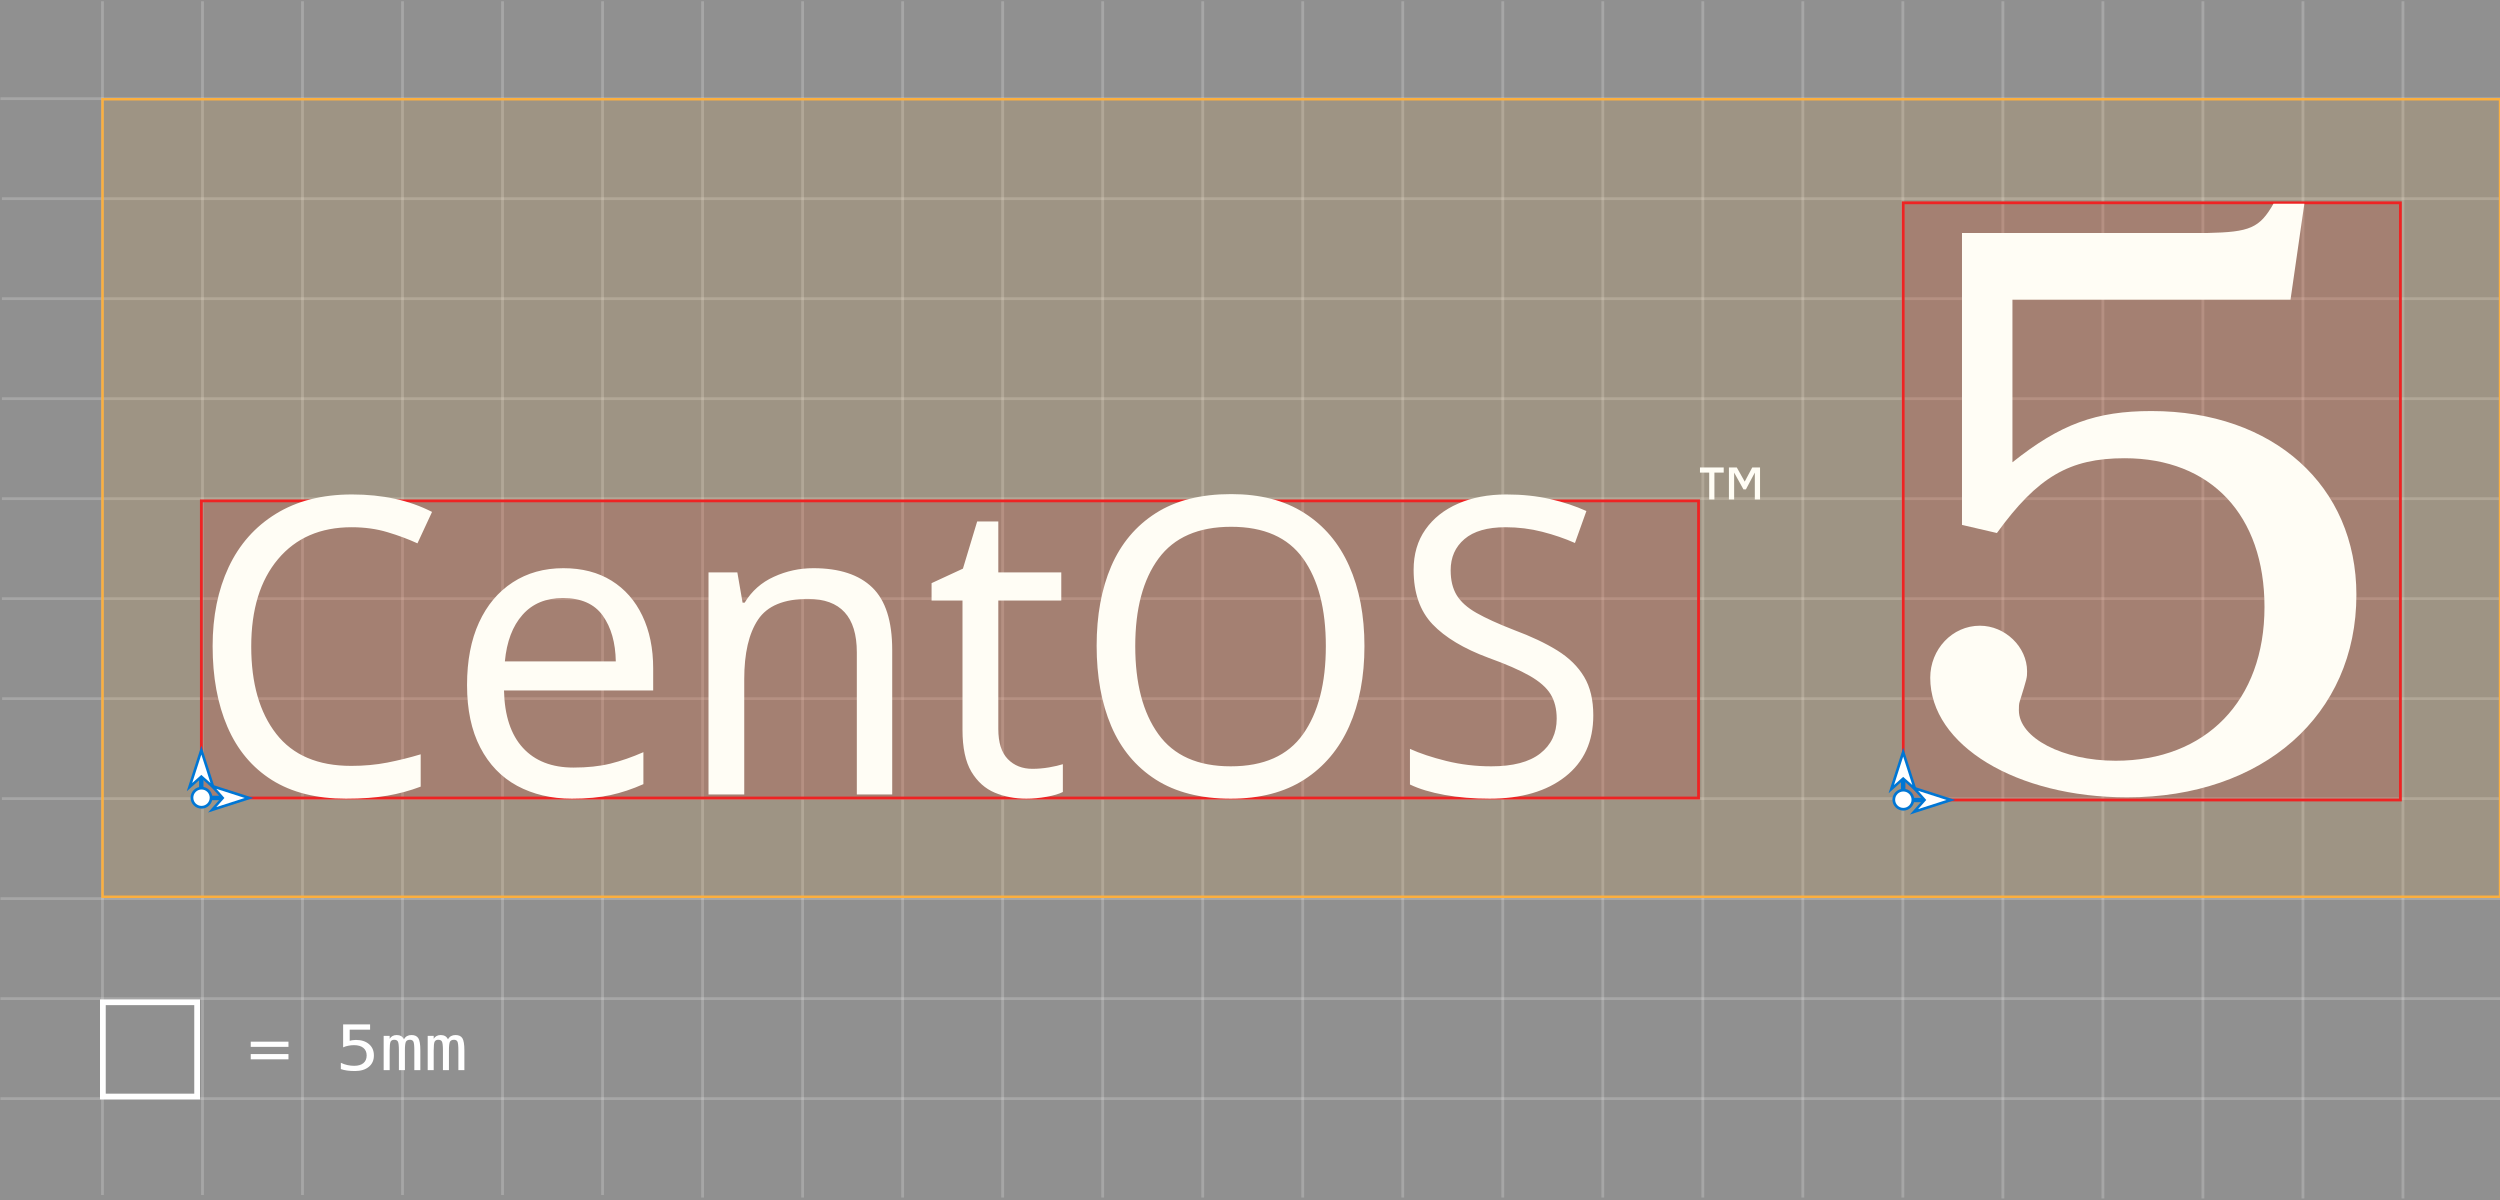
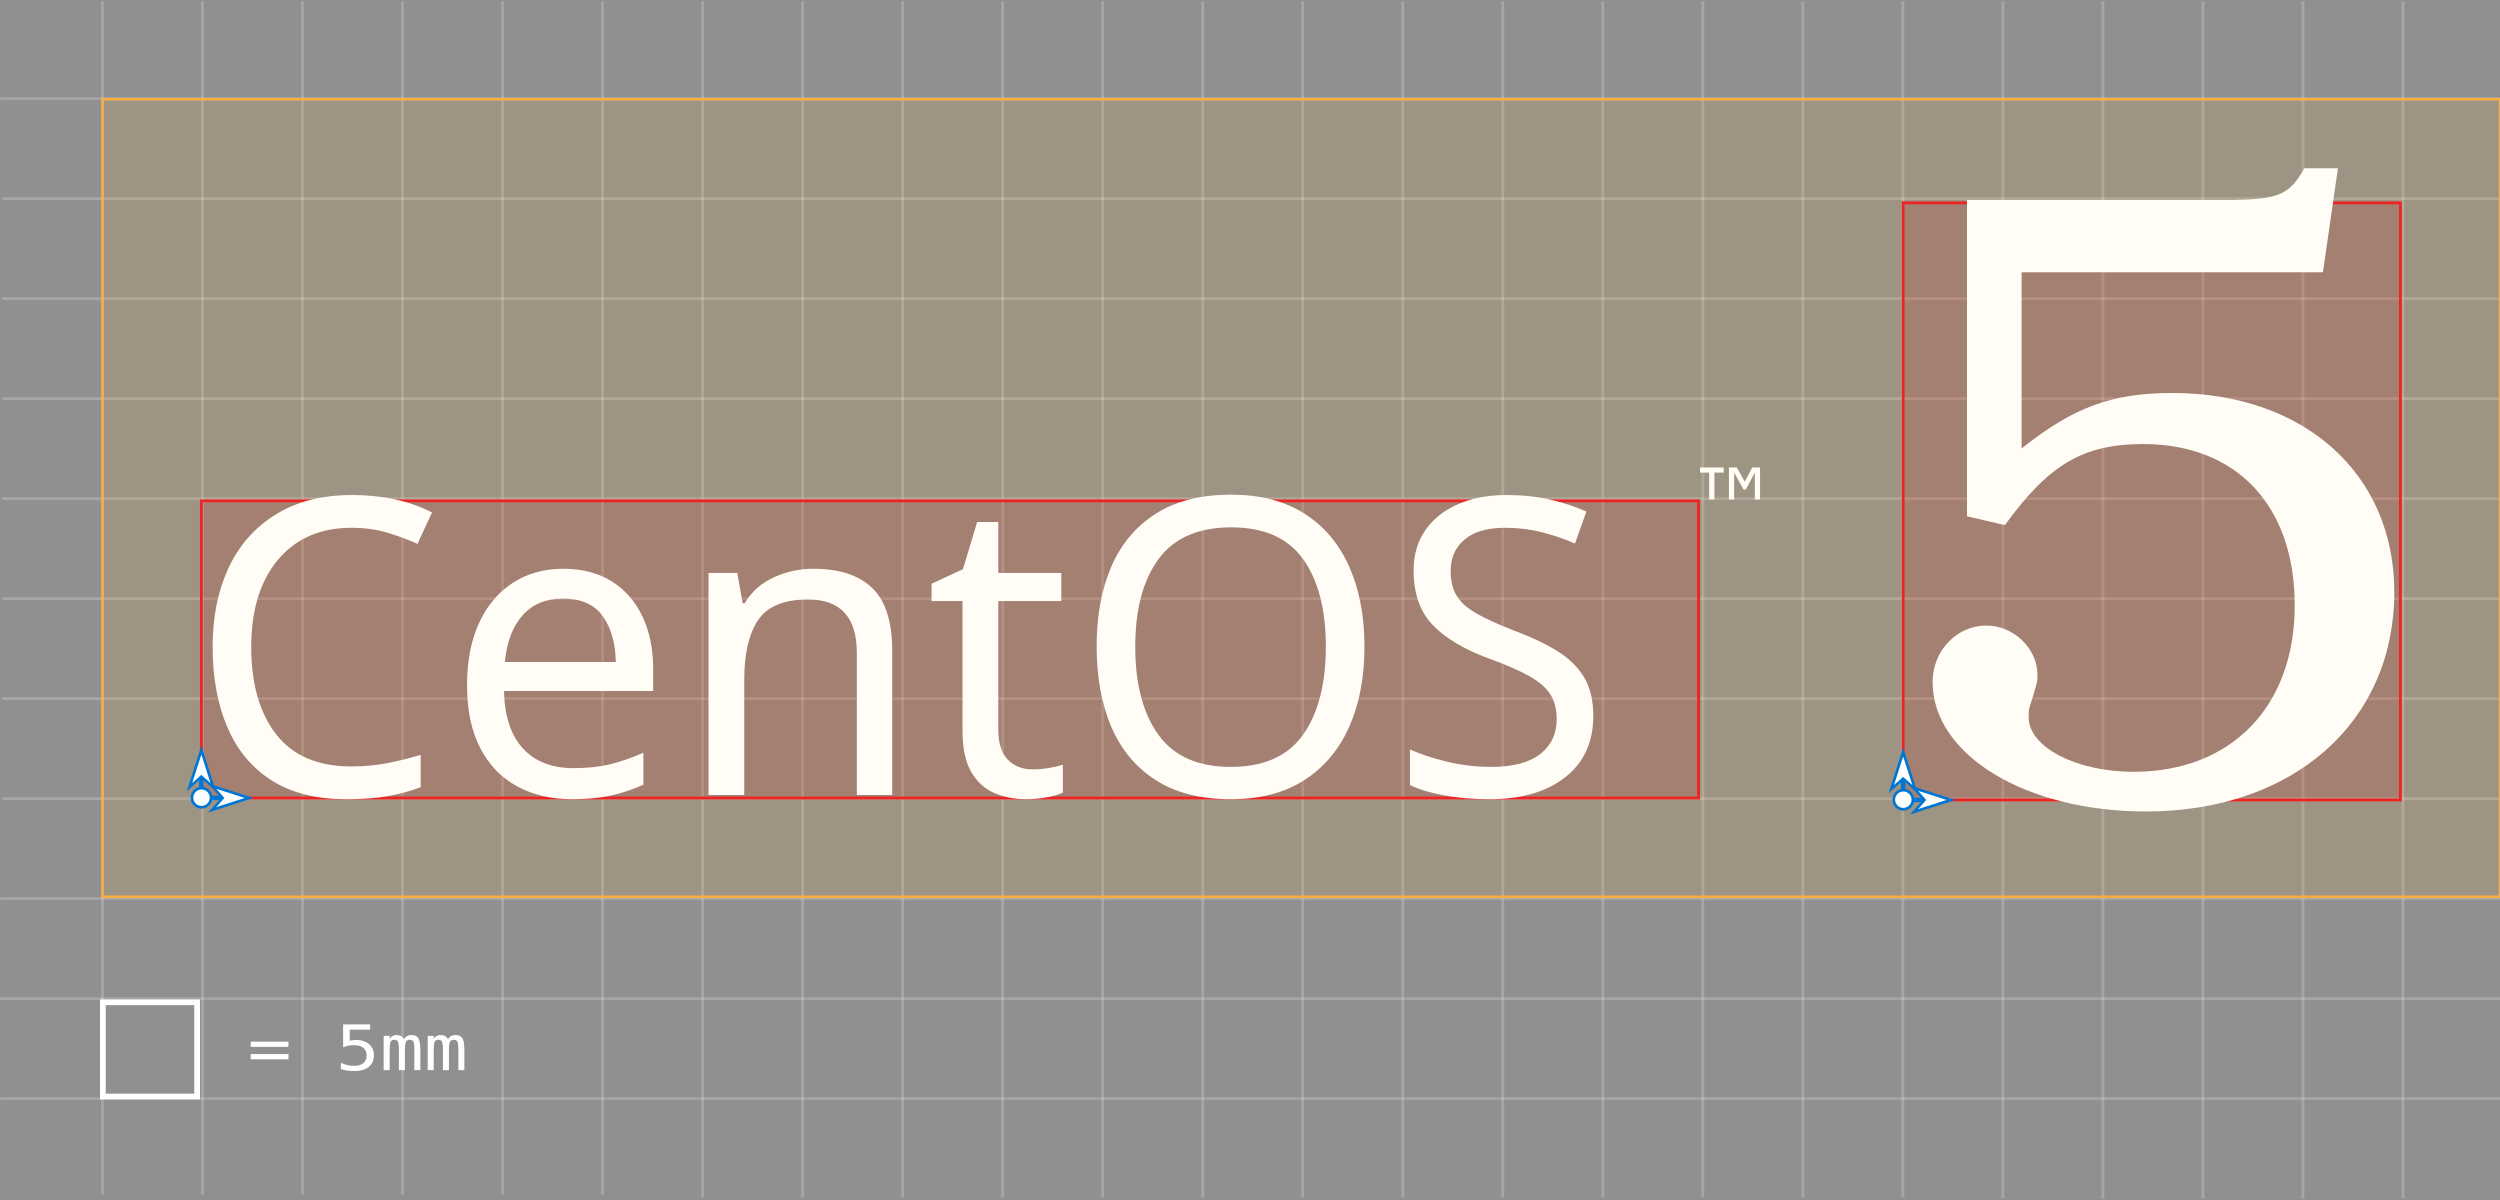
<svg xmlns="http://www.w3.org/2000/svg" xmlns:xlink="http://www.w3.org/1999/xlink" width="442.913" height="212.598" id="svg3106" version="1.0">
-   <defs id="defs3108" />
+   <defs id="defs3108">
+     </defs>
  <g id="layer1" transform="translate(-0.2825948,-822.1534)">
    <rect style="fill:#8c8c8c;fill-opacity:0.955;stroke:none;stroke-width:1;stroke-linecap:round;stroke-linejoin:miter;stroke-miterlimit:4;stroke-dasharray:none;stroke-dashoffset:0;stroke-opacity:0.089;display:inline" id="CENTOSARTWORK" width="460.63" height="212.598" x="0.283" y="822.153" clip-path="none" />
    <g id="g11130" style="stroke:#ffffff;stroke-width:0.5;stroke-miterlimit:4;stroke-dasharray:none;stroke-opacity:0.196">
      <path id="path3685" d="M 18.436,822.377 L 18.436,1033.87" style="fill:none;fill-rule:evenodd;stroke:#ffffff;stroke-width:0.5;stroke-linecap:butt;stroke-linejoin:miter;stroke-miterlimit:4;stroke-dasharray:none;stroke-opacity:0.196;display:inline" />
      <path style="fill:none;fill-rule:evenodd;stroke:#ffffff;stroke-width:0.5;stroke-linecap:butt;stroke-linejoin:miter;stroke-miterlimit:4;stroke-dasharray:none;stroke-opacity:0.196;display:inline" d="M 36.156,822.377 L 36.156,1033.868" id="path3687" />
      <path id="path3689" d="M 53.876,822.377 L 53.876,1033.868" style="fill:none;fill-rule:evenodd;stroke:#ffffff;stroke-width:0.5;stroke-linecap:butt;stroke-linejoin:miter;stroke-miterlimit:4;stroke-dasharray:none;stroke-opacity:0.196;display:inline" />
      <path style="fill:none;fill-rule:evenodd;stroke:#ffffff;stroke-width:0.5;stroke-linecap:butt;stroke-linejoin:miter;stroke-miterlimit:4;stroke-dasharray:none;stroke-opacity:0.196;display:inline" d="M 71.597,822.377 L 71.597,1033.868" id="path3691" />
      <path id="path3693" d="M 89.317,822.377 L 89.317,1033.868" style="fill:none;fill-rule:evenodd;stroke:#ffffff;stroke-width:0.5;stroke-linecap:butt;stroke-linejoin:miter;stroke-miterlimit:4;stroke-dasharray:none;stroke-opacity:0.196;display:inline" />
      <path style="fill:none;fill-rule:evenodd;stroke:#ffffff;stroke-width:0.5;stroke-linecap:butt;stroke-linejoin:miter;stroke-miterlimit:4;stroke-dasharray:none;stroke-opacity:0.196;display:inline" d="M 107.038,822.377 L 107.038,1033.868" id="path3695" />
      <path id="path3697" d="M 124.758,822.377 L 124.758,1034.314" style="fill:none;fill-rule:evenodd;stroke:#ffffff;stroke-width:0.5;stroke-linecap:butt;stroke-linejoin:miter;stroke-miterlimit:4;stroke-dasharray:none;stroke-opacity:0.196;display:inline" />
      <path style="fill:none;fill-rule:evenodd;stroke:#ffffff;stroke-width:0.5;stroke-linecap:butt;stroke-linejoin:miter;stroke-miterlimit:4;stroke-dasharray:none;stroke-opacity:0.196;display:inline" d="M 142.478,822.377 L 142.478,1034.314" id="path3699" />
      <path id="path3701" d="M 160.199,822.377 L 160.199,1034.314" style="fill:none;fill-rule:evenodd;stroke:#ffffff;stroke-width:0.5;stroke-linecap:butt;stroke-linejoin:miter;stroke-miterlimit:4;stroke-dasharray:none;stroke-opacity:0.196;display:inline" />
      <path style="fill:none;fill-rule:evenodd;stroke:#ffffff;stroke-width:0.5;stroke-linecap:butt;stroke-linejoin:miter;stroke-miterlimit:4;stroke-dasharray:none;stroke-opacity:0.196;display:inline" d="M 177.919,822.377 L 177.919,1034.314" id="path3703" />
      <path id="path3705" d="M 195.639,822.377 L 195.639,1034.314" style="fill:none;fill-rule:evenodd;stroke:#ffffff;stroke-width:0.5;stroke-linecap:butt;stroke-linejoin:miter;stroke-miterlimit:4;stroke-dasharray:none;stroke-opacity:0.196;display:inline" />
      <path style="fill:none;fill-rule:evenodd;stroke:#ffffff;stroke-width:0.5;stroke-linecap:butt;stroke-linejoin:miter;stroke-miterlimit:4;stroke-dasharray:none;stroke-opacity:0.196;display:inline" d="M 213.36,822.377 L 213.36,1034.314" id="path3707" />
      <path id="path3709" d="M 231.08,822.377 L 231.08,1034.314" style="fill:none;fill-rule:evenodd;stroke:#ffffff;stroke-width:0.5;stroke-linecap:butt;stroke-linejoin:miter;stroke-miterlimit:4;stroke-dasharray:none;stroke-opacity:0.196;display:inline" />
      <path style="fill:none;fill-rule:evenodd;stroke:#ffffff;stroke-width:0.5;stroke-linecap:butt;stroke-linejoin:miter;stroke-miterlimit:4;stroke-dasharray:none;stroke-opacity:0.196;display:inline" d="M 284.241,822.377 L 284.241,1034.314" id="path3711" />
      <path id="path3713" d="M 266.521,822.377 L 266.521,1034.314" style="fill:none;fill-rule:evenodd;stroke:#ffffff;stroke-width:0.5;stroke-linecap:butt;stroke-linejoin:miter;stroke-miterlimit:4;stroke-dasharray:none;stroke-opacity:0.196;display:inline" />
      <path style="fill:none;fill-rule:evenodd;stroke:#ffffff;stroke-width:0.491;stroke-linecap:square;stroke-linejoin:miter;stroke-miterlimit:4;stroke-dasharray:none;stroke-opacity:0.196;display:inline" d="M 0.603,1016.79 L 460.742,1016.79" id="path3719" />
      <path id="path3721" d="M 0.603,999.074 L 460.742,999.074" style="fill:none;fill-rule:evenodd;stroke:#ffffff;stroke-width:0.491;stroke-linecap:square;stroke-linejoin:miter;stroke-miterlimit:4;stroke-dasharray:none;stroke-opacity:0.196;display:inline" />
      <path style="fill:none;fill-rule:evenodd;stroke:#ffffff;stroke-width:0.491;stroke-linecap:square;stroke-linejoin:miter;stroke-miterlimit:4;stroke-dasharray:none;stroke-opacity:0.196;display:inline" d="M 0.605,981.359 L 460.742,981.359" id="path3723" />
      <path id="path3725" d="M 0.865,963.643 L 460.742,963.643" style="fill:none;fill-rule:evenodd;stroke:#ffffff;stroke-width:0.491;stroke-linecap:square;stroke-linejoin:miter;stroke-miterlimit:4;stroke-dasharray:none;stroke-opacity:0.196;display:inline" />
      <path style="fill:none;fill-rule:evenodd;stroke:#ffffff;stroke-width:0.491;stroke-linecap:square;stroke-linejoin:miter;stroke-miterlimit:4;stroke-dasharray:none;stroke-opacity:0.196;display:inline" d="M 0.909,945.928 L 460.742,945.928" id="path3727" />
      <path id="path3729" d="M 0.865,928.212 L 460.742,928.212" style="fill:none;fill-rule:evenodd;stroke:#ffffff;stroke-width:0.491;stroke-linecap:square;stroke-linejoin:miter;stroke-miterlimit:4;stroke-dasharray:none;stroke-opacity:0.196;display:inline" />
      <path style="fill:none;fill-rule:evenodd;stroke:#ffffff;stroke-width:0.5;stroke-linecap:butt;stroke-linejoin:miter;stroke-miterlimit:4;stroke-dasharray:none;stroke-opacity:0.196;display:inline" d="M 248.801,822.377 L 248.801,1034.314" id="path3785" />
      <path id="path3787" d="M 301.962,822.377 L 301.962,1034.314" style="fill:none;fill-rule:evenodd;stroke:#ffffff;stroke-width:0.5;stroke-linecap:butt;stroke-linejoin:miter;stroke-miterlimit:4;stroke-dasharray:none;stroke-opacity:0.196;display:inline" />
      <path style="fill:none;fill-rule:evenodd;stroke:#ffffff;stroke-width:0.5;stroke-linecap:butt;stroke-linejoin:miter;stroke-miterlimit:4;stroke-dasharray:none;stroke-opacity:0.196;display:inline" d="M 319.682,822.377 L 319.682,1034.314" id="path3789" />
      <path id="path3791" d="M 337.403,822.377 L 337.403,1034.314" style="fill:none;fill-rule:evenodd;stroke:#ffffff;stroke-width:0.5;stroke-linecap:butt;stroke-linejoin:miter;stroke-miterlimit:4;stroke-dasharray:none;stroke-opacity:0.196;display:inline" />
      <path style="fill:none;fill-rule:evenodd;stroke:#ffffff;stroke-width:0.5;stroke-linecap:butt;stroke-linejoin:miter;stroke-miterlimit:4;stroke-dasharray:none;stroke-opacity:0.196;display:inline" d="M 355.123,822.377 L 355.123,1034.478" id="path3793" />
      <path style="fill:none;fill-rule:evenodd;stroke:#ffffff;stroke-width:0.491;stroke-linecap:square;stroke-linejoin:miter;stroke-miterlimit:4;stroke-dasharray:none;stroke-opacity:0.196;display:inline" d="M 0.866,910.496 L 460.742,910.496" id="path6619" />
      <path id="path6621" d="M 0.866,892.781 L 460.742,892.781" style="fill:none;fill-rule:evenodd;stroke:#ffffff;stroke-width:0.491;stroke-linecap:square;stroke-linejoin:miter;stroke-miterlimit:4;stroke-dasharray:none;stroke-opacity:0.196;display:inline" />
      <path id="path4235" d="M 372.843,822.377 L 372.843,1034.478" style="fill:none;fill-rule:evenodd;stroke:#ffffff;stroke-width:0.5;stroke-linecap:butt;stroke-linejoin:miter;stroke-miterlimit:4;stroke-dasharray:none;stroke-opacity:0.196;display:inline" />
      <path style="fill:none;fill-rule:evenodd;stroke:#ffffff;stroke-width:0.5;stroke-linecap:butt;stroke-linejoin:miter;stroke-miterlimit:4;stroke-dasharray:none;stroke-opacity:0.196;display:inline" d="M 390.564,822.377 L 390.564,1034.478" id="path4237" />
      <path id="path4239" d="M 408.284,822.377 L 408.284,1034.478" style="fill:none;fill-rule:evenodd;stroke:#ffffff;stroke-width:0.5;stroke-linecap:butt;stroke-linejoin:miter;stroke-miterlimit:4;stroke-dasharray:none;stroke-opacity:0.196;display:inline" />
      <path style="fill:none;fill-rule:evenodd;stroke:#ffffff;stroke-width:0.5;stroke-linecap:butt;stroke-linejoin:miter;stroke-miterlimit:4;stroke-dasharray:none;stroke-opacity:0.196;display:inline" d="M 426.005,822.377 L 426.005,1034.478" id="path5011" />
      <path id="path9589" d="M 0.866,875.065 L 460.742,875.065" style="fill:none;fill-rule:evenodd;stroke:#ffffff;stroke-width:0.491;stroke-linecap:square;stroke-linejoin:miter;stroke-miterlimit:4;stroke-dasharray:none;stroke-opacity:0.196;display:inline" />
      <path style="fill:none;fill-rule:evenodd;stroke:#ffffff;stroke-width:0.491;stroke-linecap:square;stroke-linejoin:miter;stroke-miterlimit:4;stroke-dasharray:none;stroke-opacity:0.196;display:inline" d="M 0.866,857.35 L 460.742,857.35" id="path9591" />
      <path id="path9593" d="M 0.603,839.634 L 460.742,839.634" style="fill:none;fill-rule:evenodd;stroke:#ffffff;stroke-width:0.491;stroke-linecap:square;stroke-linejoin:miter;stroke-miterlimit:4;stroke-dasharray:none;stroke-opacity:0.196;display:inline" />
      <path id="path10273" d="M 443.446,822.377 L 443.446,1034.478" style="fill:none;fill-rule:evenodd;stroke:#ffffff;stroke-width:0.5;stroke-linecap:butt;stroke-linejoin:miter;stroke-miterlimit:4;stroke-dasharray:none;stroke-opacity:0.196;display:inline" />
    </g>
    <rect y="839.733" x="18.442" height="141.297" width="424.761" id="rect5058" style="opacity:1;fill:#fcaf3e;fill-opacity:0.137;stroke:#fcaf3e;stroke-width:0.436;stroke-linecap:round;stroke-linejoin:miter;stroke-miterlimit:4;stroke-dasharray:none;stroke-opacity:1" />
    <text xml:space="preserve" style="font-size:11.11px;font-style:normal;font-variant:normal;font-weight:normal;font-stretch:normal;text-align:start;line-height:125%;writing-mode:lr-tb;text-anchor:start;fill:#ffffff;fill-opacity:1;stroke:none;stroke-width:1;stroke-linecap:butt;stroke-linejoin:miter;stroke-miterlimit:4;stroke-dasharray:none;stroke-opacity:1;font-family:DejaVu LGC Sans Mono;-inkscape-font-specification:DejaVu LGC Sans Mono" x="40.87" y="1092.87" id="text5060" transform="scale(1.080181,0.925771)">
      <tspan id="tspan5062" x="40.87" y="1092.87" style="font-size:12px">= 5mm</tspan>
    </text>
    <rect style="opacity:1;fill:none;fill-opacity:1;stroke:#ffffff;stroke-width:1.018;stroke-linecap:round;stroke-linejoin:miter;stroke-miterlimit:4;stroke-dasharray:none;stroke-opacity:1" id="rect5066" width="16.699" height="16.699" x="18.508" y="999.721" />
    <rect y="858.084" x="337.464" height="105.802" width="88.085" id="rect9587" style="opacity:1;fill:#cc0000;fill-opacity:0.137;stroke:#ee2323;stroke-width:0.5;stroke-linecap:round;stroke-linejoin:miter;stroke-miterlimit:4;stroke-dasharray:none;stroke-opacity:1" />
-     <text xml:space="preserve" style="font-size:155.821px;font-style:normal;font-variant:normal;font-weight:200;font-stretch:normal;text-align:start;line-height:125%;writing-mode:lr-tb;text-anchor:start;fill:#fffdf5;fill-opacity:1;stroke:none;stroke-width:1px;stroke-linecap:butt;stroke-linejoin:miter;stroke-opacity:1;font-family:Denmark;-inkscape-font-specification:Denmark Ultra-Light" x="333.612" y="961.538" id="text9583">
-       <tspan id="tspan9585" x="333.612" y="961.538" style="font-size:144.084px;font-style:normal;font-variant:normal;font-weight:normal;font-stretch:normal;text-align:start;line-height:125%;writing-mode:lr-tb;text-anchor:start;fill:#fffdf5;font-family:URW Bookman L;-inkscape-font-specification:URW Bookman L">5</tspan>
+     <text xml:space="preserve" style="font-size:168.808px;font-style:normal;font-variant:normal;font-weight:200;font-stretch:normal;text-align:start;line-height:125%;writing-mode:lr-tb;text-anchor:start;fill:#fffdf5;fill-opacity:1;stroke:none;stroke-width:1px;stroke-linecap:butt;stroke-linejoin:miter;stroke-opacity:1;font-family:Denmark;-inkscape-font-specification:Denmark Ultra-Light" x="333.311" y="963.886" id="text9583">
+       <tspan id="tspan9585" x="333.311" y="963.886" style="font-size:156.093px;font-style:normal;font-variant:normal;font-weight:normal;font-stretch:normal;text-align:start;line-height:125%;writing-mode:lr-tb;text-anchor:start;fill:#fffdf5;font-family:URW Bookman L;-inkscape-font-specification:URW Bookman L">5</tspan>
    </text>
    <rect style="opacity:1;fill:#cc0000;fill-opacity:0.137;stroke:#ee2323;stroke-width:0.5;stroke-linecap:round;stroke-linejoin:miter;stroke-miterlimit:4;stroke-dasharray:none;stroke-opacity:1" id="rect14283" width="265.248" height="52.652" x="35.956" y="910.887" />
-     <text transform="scale(0.9903898,1.009703)" xml:space="preserve" style="font-size:72.706px;font-style:normal;font-variant:normal;font-weight:200;font-stretch:normal;text-align:start;line-height:125%;writing-mode:lr-tb;text-anchor:start;fill:#fffdf5;fill-opacity:1;stroke:none;stroke-width:1;stroke-linecap:butt;stroke-linejoin:miter;stroke-miterlimit:4;stroke-dasharray:none;stroke-opacity:1;display:inline;font-family:Denmark;-inkscape-font-specification:Denmark Ultra-Light" x="33.881" y="953.653" id="text5083" clip-path="none">
-       <tspan id="tspan5085" x="33.881" y="953.653" style="font-size:72.706px;font-style:normal;font-variant:normal;font-weight:200;font-stretch:normal;text-align:start;line-height:125%;writing-mode:lr-tb;text-anchor:start;fill:#fffdf5;fill-opacity:1;stroke-width:1;stroke-miterlimit:4;stroke-dasharray:none;font-family:Denmark;-inkscape-font-specification:Denmark Ultra-Light">CentOS</tspan>
+     <text transform="scale(0.9903898,1.009703)" xml:space="preserve" style="font-size:72.706px;font-style:normal;font-variant:normal;font-weight:200;font-stretch:normal;text-align:start;line-height:125%;writing-mode:lr-tb;text-anchor:start;fill:#fffdf5;fill-opacity:1;stroke:none;stroke-width:1;stroke-linecap:butt;stroke-linejoin:miter;stroke-miterlimit:4;stroke-dasharray:none;stroke-opacity:1;display:inline;font-family:Denmark;-inkscape-font-specification:Denmark Ultra-Light" x="33.881" y="953.75" id="text5083" clip-path="none">
+       <tspan id="tspan5085" x="33.881" y="953.75" style="font-size:72.706px;font-style:normal;font-variant:normal;font-weight:200;font-stretch:normal;text-align:start;line-height:125%;writing-mode:lr-tb;text-anchor:start;fill:#fffdf5;fill-opacity:1;stroke-width:1;stroke-miterlimit:4;stroke-dasharray:none;font-family:Denmark;-inkscape-font-specification:Denmark Ultra-Light">CentOS</tspan>
    </text>
    <text xml:space="preserve" style="font-size:18.264px;font-style:normal;font-weight:normal;fill:#fffdf5;fill-opacity:1;stroke:none;stroke-width:1;stroke-linecap:butt;stroke-linejoin:miter;stroke-miterlimit:4;stroke-dasharray:none;stroke-opacity:1;font-family:Bitstream Vera Sans" x="328.937" y="836.119" id="text5087" transform="scale(0.9092079,1.099858)">
      <tspan id="tspan5089" x="328.937" y="836.119">™</tspan>
    </text>
    <g id="g4973" transform="matrix(0.3644111,0,0,0.3644111,-80.5127,612.401)">
      <g transform="matrix(0,1.31188,1.167689,0,-14.97822,-16.15833)" id="g4958" style="stroke-width:1.004;stroke-miterlimit:4;stroke-dasharray:none;display:inline">
        <path style="fill:#0076d4;fill-opacity:1;fill-rule:evenodd;stroke:none;stroke-width:1.004;stroke-linecap:butt;stroke-linejoin:miter;stroke-miterlimit:4;stroke-dasharray:none;stroke-opacity:1" d="M 745.953,286.718 L 745.953,298.029 L 747.62,298.029 L 747.62,286.718 L 745.953,286.718 z" id="path4960" />
        <path style="fill:#ffffff;fill-opacity:1;fill-rule:evenodd;stroke:#0076d4;stroke-width:1.003;marker-start:none;stroke-miterlimit:4;stroke-dasharray:none;stroke-opacity:1" d="M 746.787,295.429 L 742.387,291.029 L 746.787,306.429 L 751.187,291.029 L 746.787,295.429 z" id="path4962" />
      </g>
      <g style="stroke-width:1.004;stroke-miterlimit:4;stroke-dasharray:none;display:inline" id="g8603" transform="matrix(1.31188,0,0,-1.167689,-660.0947,1298.114)">
        <path id="path8605" d="M 745.953,286.718 L 745.953,298.029 L 747.62,298.029 L 747.62,286.718 L 745.953,286.718 z" style="fill:#0076d4;fill-opacity:1;fill-rule:evenodd;stroke:none;stroke-width:1.004;stroke-linecap:butt;stroke-linejoin:miter;stroke-miterlimit:4;stroke-dasharray:none;stroke-opacity:1" />
        <path id="path8607" d="M 746.787,295.429 L 742.387,291.029 L 746.787,306.429 L 751.187,291.029 L 746.787,295.429 z" style="fill:#ffffff;fill-opacity:1;fill-rule:evenodd;stroke:#0076d4;stroke-width:1.003;marker-start:none;stroke-miterlimit:4;stroke-dasharray:none;stroke-opacity:1" />
      </g>
      <path transform="matrix(2.65748,0,0,2.65748,-116.8062,788.671)" d="M 166,65.753 A 1.75,1.75 0 1 1 162.5,65.753 A 1.75,1.75 0 1 1 166,65.753 z" id="path8609" style="fill:#ffffff;fill-opacity:1;stroke:#0076d4;stroke-width:0.5;stroke-linecap:square;stroke-miterlimit:4;stroke-dasharray:none;stroke-dashoffset:0;stroke-opacity:1;display:inline" />
    </g>
    <use x="0" y="0" xlink:href="#g4973" id="use10998" transform="translate(301.5055,0.3527481)" width="442.913" height="212.598" />
  </g>
</svg>
